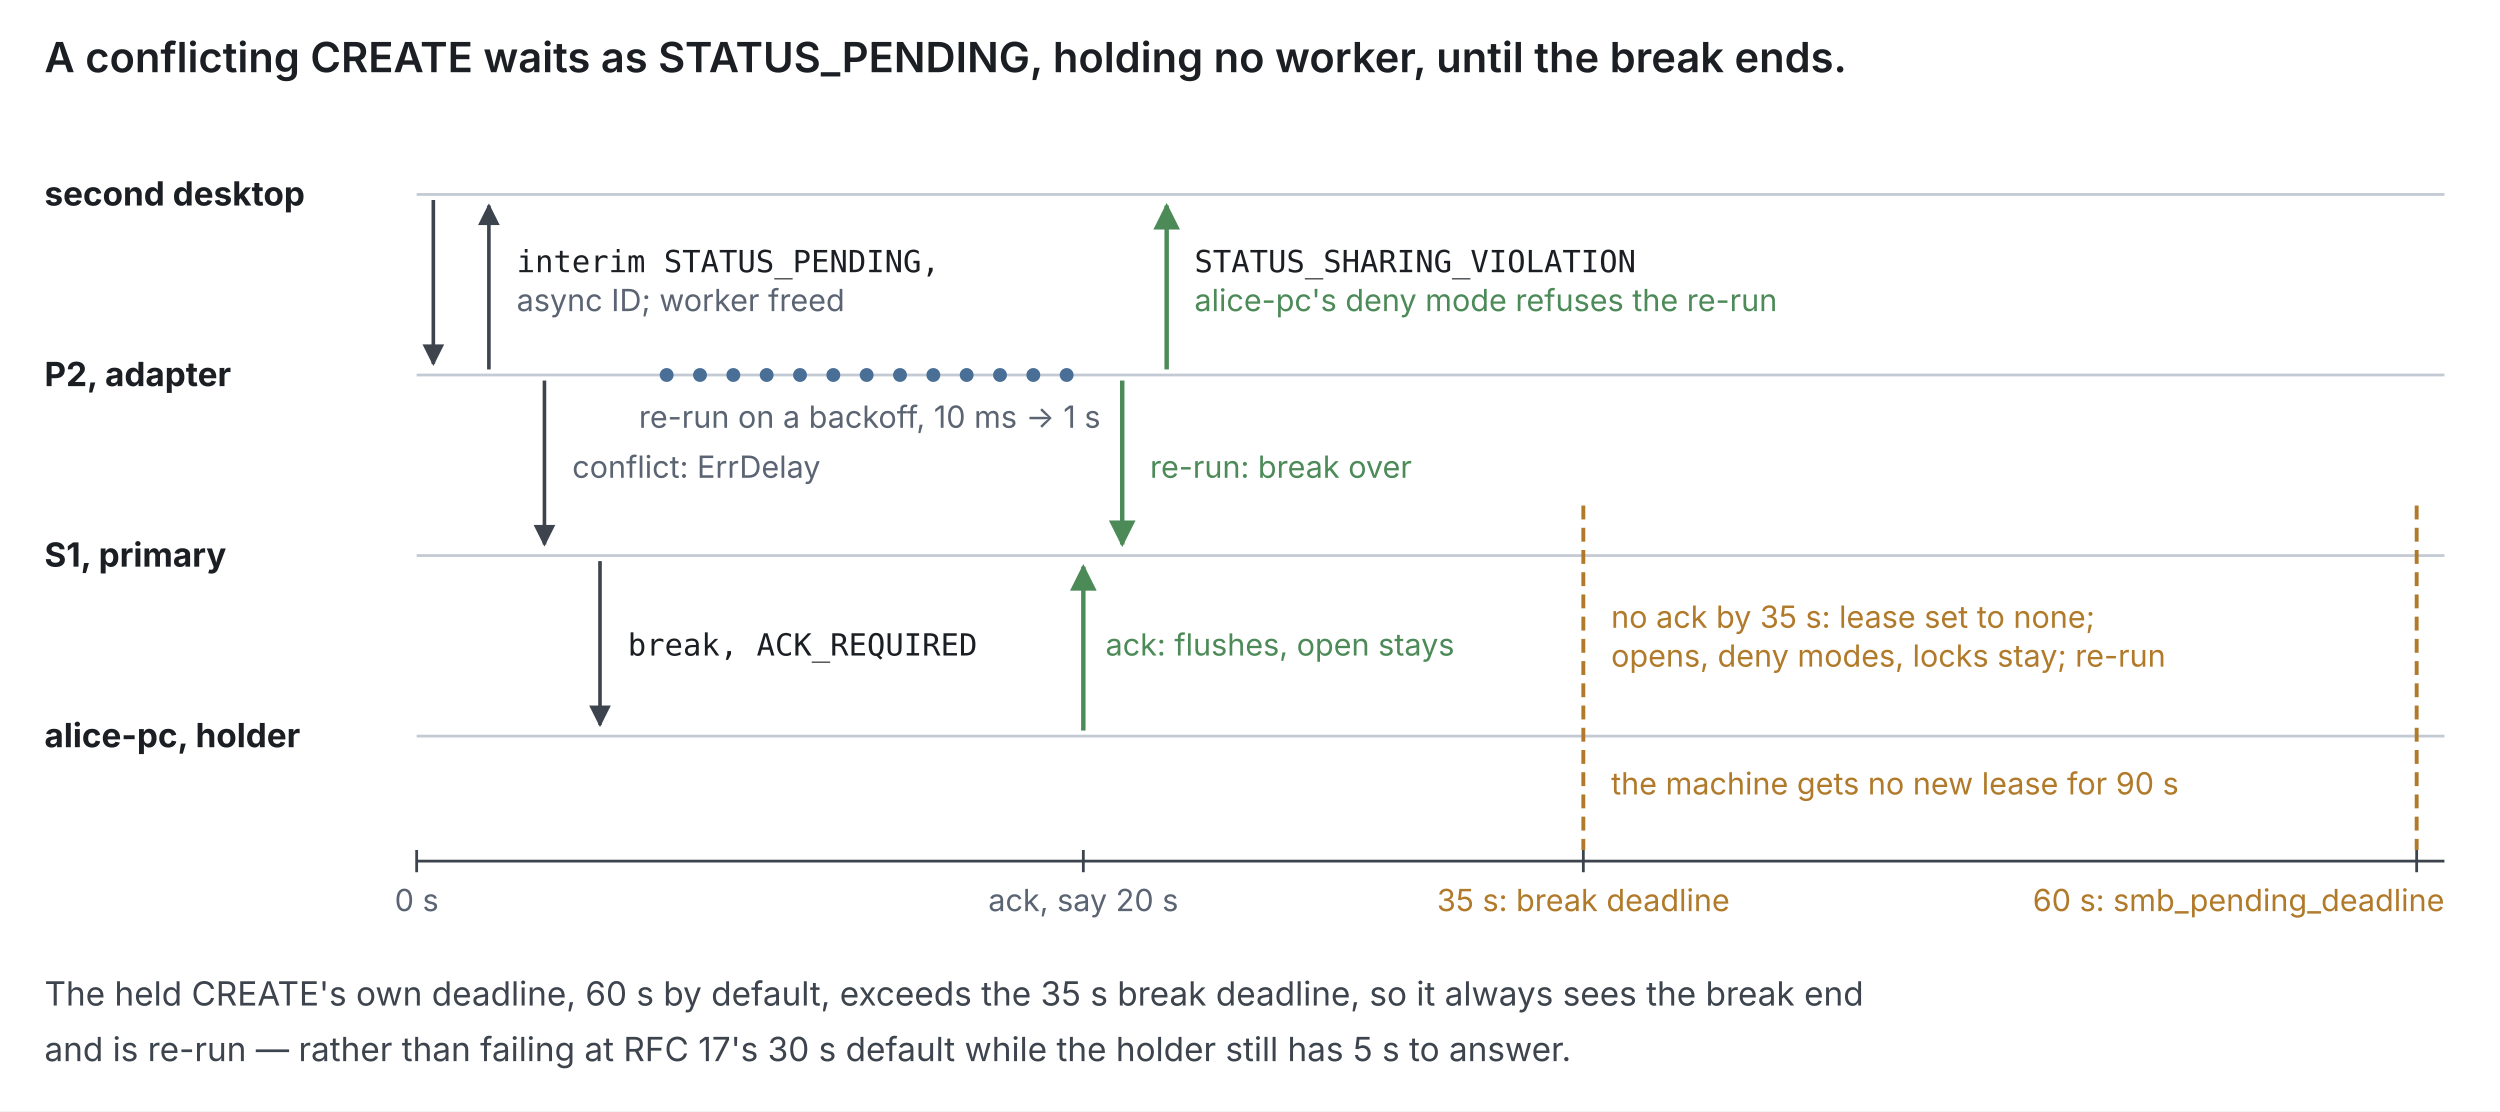
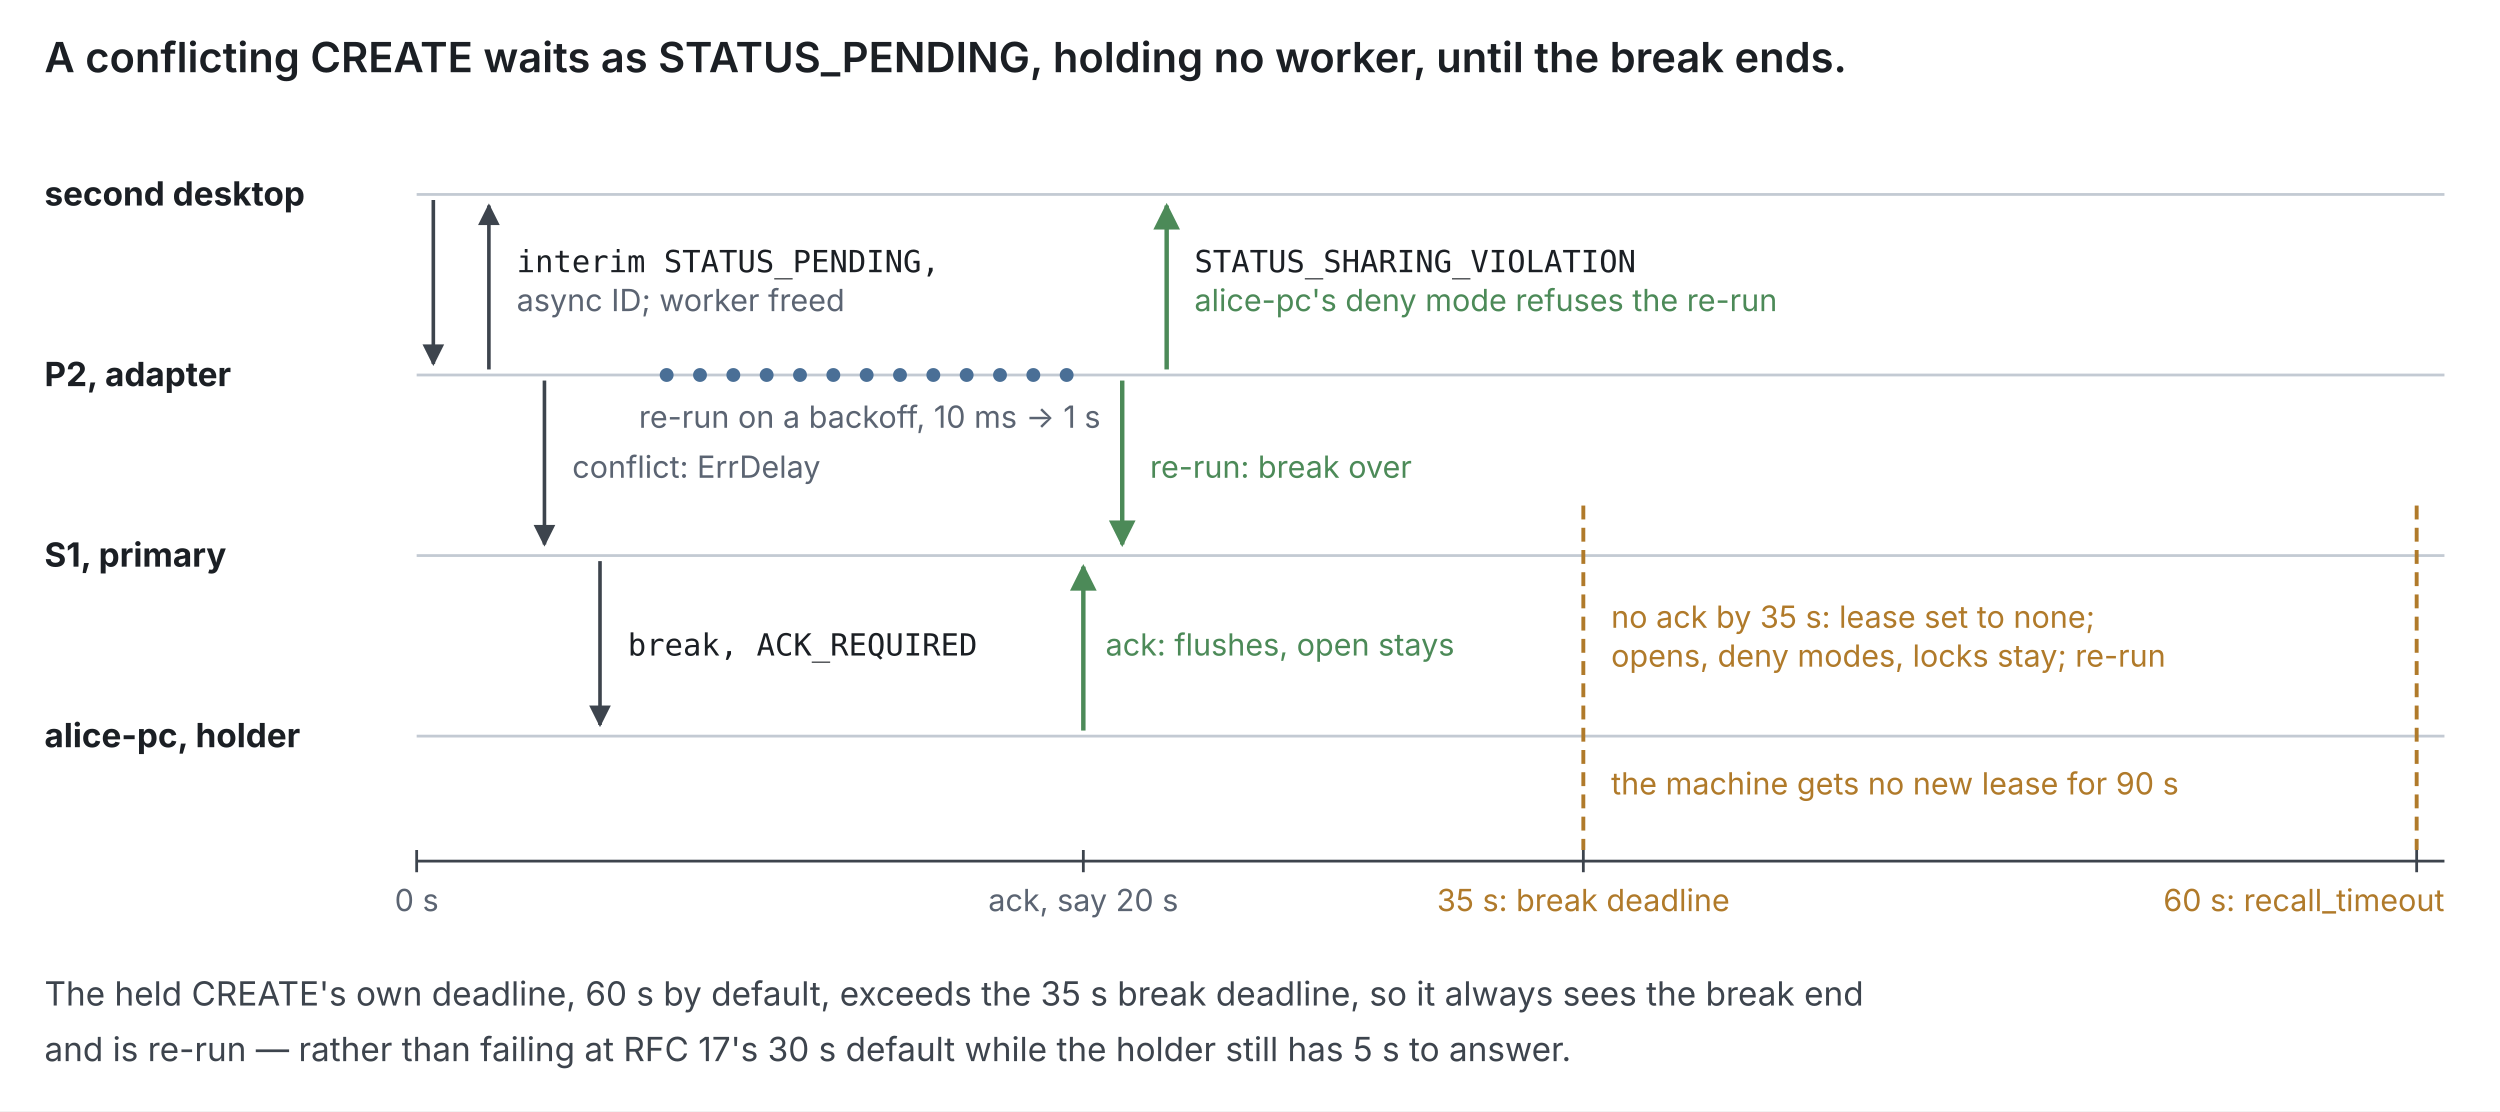
<svg xmlns="http://www.w3.org/2000/svg" viewBox="0 0 900 400" width="900" height="400" font-family="system-ui,-apple-system,Segoe UI,sans-serif">
  <defs>
    <marker id="a" viewBox="0 0 10 10" refX="9" refY="5" markerWidth="6" markerHeight="6" orient="auto-start-reverse">
      <path d="M0,0 L10,5 L0,10 z" fill="#3d444d" />
    </marker>
    <marker id="g" viewBox="0 0 10 10" refX="9" refY="5" markerWidth="6" markerHeight="6" orient="auto-start-reverse">
      <path d="M0,0 L10,5 L0,10 z" fill="#4c8a58" />
    </marker>
    <marker id="b" viewBox="0 0 10 10" refX="9" refY="5" markerWidth="6" markerHeight="6" orient="auto-start-reverse">
      <path d="M0,0 L10,5 L0,10 z" fill="#b07a2a" />
    </marker>
    <style>
      .t{font-size:15px;font-weight:600;fill:#1b1f24}.h{font-size:12px;font-weight:700;fill:#1b1f24}
      .l{font-size:12px;fill:#3d444d}.s{font-size:11px;fill:#5b6472}
      .m{font-family:ui-monospace,SFMono-Regular,Menlo,monospace;font-size:11px;fill:#1b1f24}
      .lane{stroke:#c3cad3;stroke-width:1}
      .ln{stroke:#3d444d;stroke-width:1.3;fill:none;marker-end:url(#a)}
      .ok{stroke:#4c8a58;stroke-width:1.6;fill:none;marker-end:url(#g)}
      .am{stroke:#b07a2a;stroke-width:1.4;fill:none;stroke-dasharray:5 3}
      .amt{font-size:11px;fill:#b07a2a}.okt{font-size:11px;fill:#4c8a58}
      .dot{fill:#4a6f96}
    </style>
  </defs>
  <rect width="900" height="400" fill="#ffffff" />
  <text x="16" y="26" class="t">A conflicting CREATE waits as STATUS_PENDING, holding no worker, until the break ends.</text>
  <text x="16" y="74" class="h">second desktop</text>
  <text x="16" y="139" class="h">P2, adapter</text>
  <text x="16" y="204" class="h">S1, primary</text>
  <text x="16" y="269" class="h">alice-pc, holder</text>
  <line x1="150" y1="70" x2="880" y2="70" class="lane" />
  <line x1="150" y1="135" x2="880" y2="135" class="lane" />
  <line x1="150" y1="200" x2="880" y2="200" class="lane" />
  <line x1="150" y1="265" x2="880" y2="265" class="lane" />
  <path d="M156,72 L156,131" class="ln" />
  <path d="M176,133 L176,74" class="ln" />
  <text x="186" y="98" class="m">interim STATUS_PENDING,</text>
  <text x="186" y="112" class="s">async ID; worker freed</text>
  <path d="M196,137 L196,196" class="ln" />
  <text x="206" y="172" class="s">conflict: ErrDelay</text>
  <path d="M216,202 L216,261" class="ln" />
  <text x="226" y="236" class="m">break, ACK_REQUIRED</text>
  <circle cx="240" cy="135" r="2.5" class="dot" />
  <circle cx="252" cy="135" r="2.5" class="dot" />
  <circle cx="264" cy="135" r="2.5" class="dot" />
  <circle cx="276" cy="135" r="2.5" class="dot" />
  <circle cx="288" cy="135" r="2.5" class="dot" />
  <circle cx="300" cy="135" r="2.5" class="dot" />
  <circle cx="312" cy="135" r="2.5" class="dot" />
  <circle cx="324" cy="135" r="2.5" class="dot" />
  <circle cx="336" cy="135" r="2.5" class="dot" />
  <circle cx="348" cy="135" r="2.5" class="dot" />
  <circle cx="360" cy="135" r="2.5" class="dot" />
  <circle cx="372" cy="135" r="2.5" class="dot" />
  <circle cx="384" cy="135" r="2.5" class="dot" />
  <text x="230" y="154" class="s">re-run on a backoff, 10 ms → 1 s</text>
  <path d="M390,263 L390,204" class="ok" />
  <text x="398" y="236" class="okt">ack: flushes, open stays</text>
  <path d="M404,137 L404,196" class="ok" />
  <text x="414" y="172" class="okt">re-run: break over</text>
  <path d="M420,133 L420,74" class="ok" />
  <text x="430" y="98" class="m">STATUS_SHARING_VIOLATION</text>
  <text x="430" y="112" class="okt">alice-pc's deny mode refuses the re-run</text>
  <line x1="570" y1="182" x2="570" y2="306" class="am" />
  <text x="580" y="226" class="amt">no ack by 35 s: lease set to none;</text>
  <text x="580" y="240" class="amt">opens, deny modes, locks stay; re-run</text>
  <text x="580" y="286" class="amt">the machine gets no new lease for 90 s</text>
  <line x1="870" y1="182" x2="870" y2="306" class="am" />
  <line x1="150" y1="310" x2="880" y2="310" stroke="#3d444d" stroke-width="1" />
  <line x1="150" y1="306" x2="150" y2="314" stroke="#3d444d" />
  <line x1="390" y1="306" x2="390" y2="314" stroke="#3d444d" />
  <line x1="570" y1="306" x2="570" y2="314" stroke="#3d444d" />
  <line x1="870" y1="306" x2="870" y2="314" stroke="#3d444d" />
  <text x="150" y="328" class="s" text-anchor="middle">0 s</text>
  <text x="390" y="328" class="s" text-anchor="middle">ack, say 20 s</text>
  <text x="570" y="328" class="amt" text-anchor="middle">35 s: break deadline</text>
-   <text x="880" y="328" class="amt" text-anchor="end">60 s: smb_pending_deadline</text>
+   <text x="880" y="328" class="amt" text-anchor="end">60 s: recall_timeout</text>
  <text x="16" y="362" class="l">The held CREATE's own deadline, 60 s by default, exceeds the 35 s break deadline, so it always sees the break end</text>
  <text x="16" y="382" class="l">and is re-run — rather than failing at RFC 17's 30 s default while the holder still has 5 s to answer.</text>
</svg>
